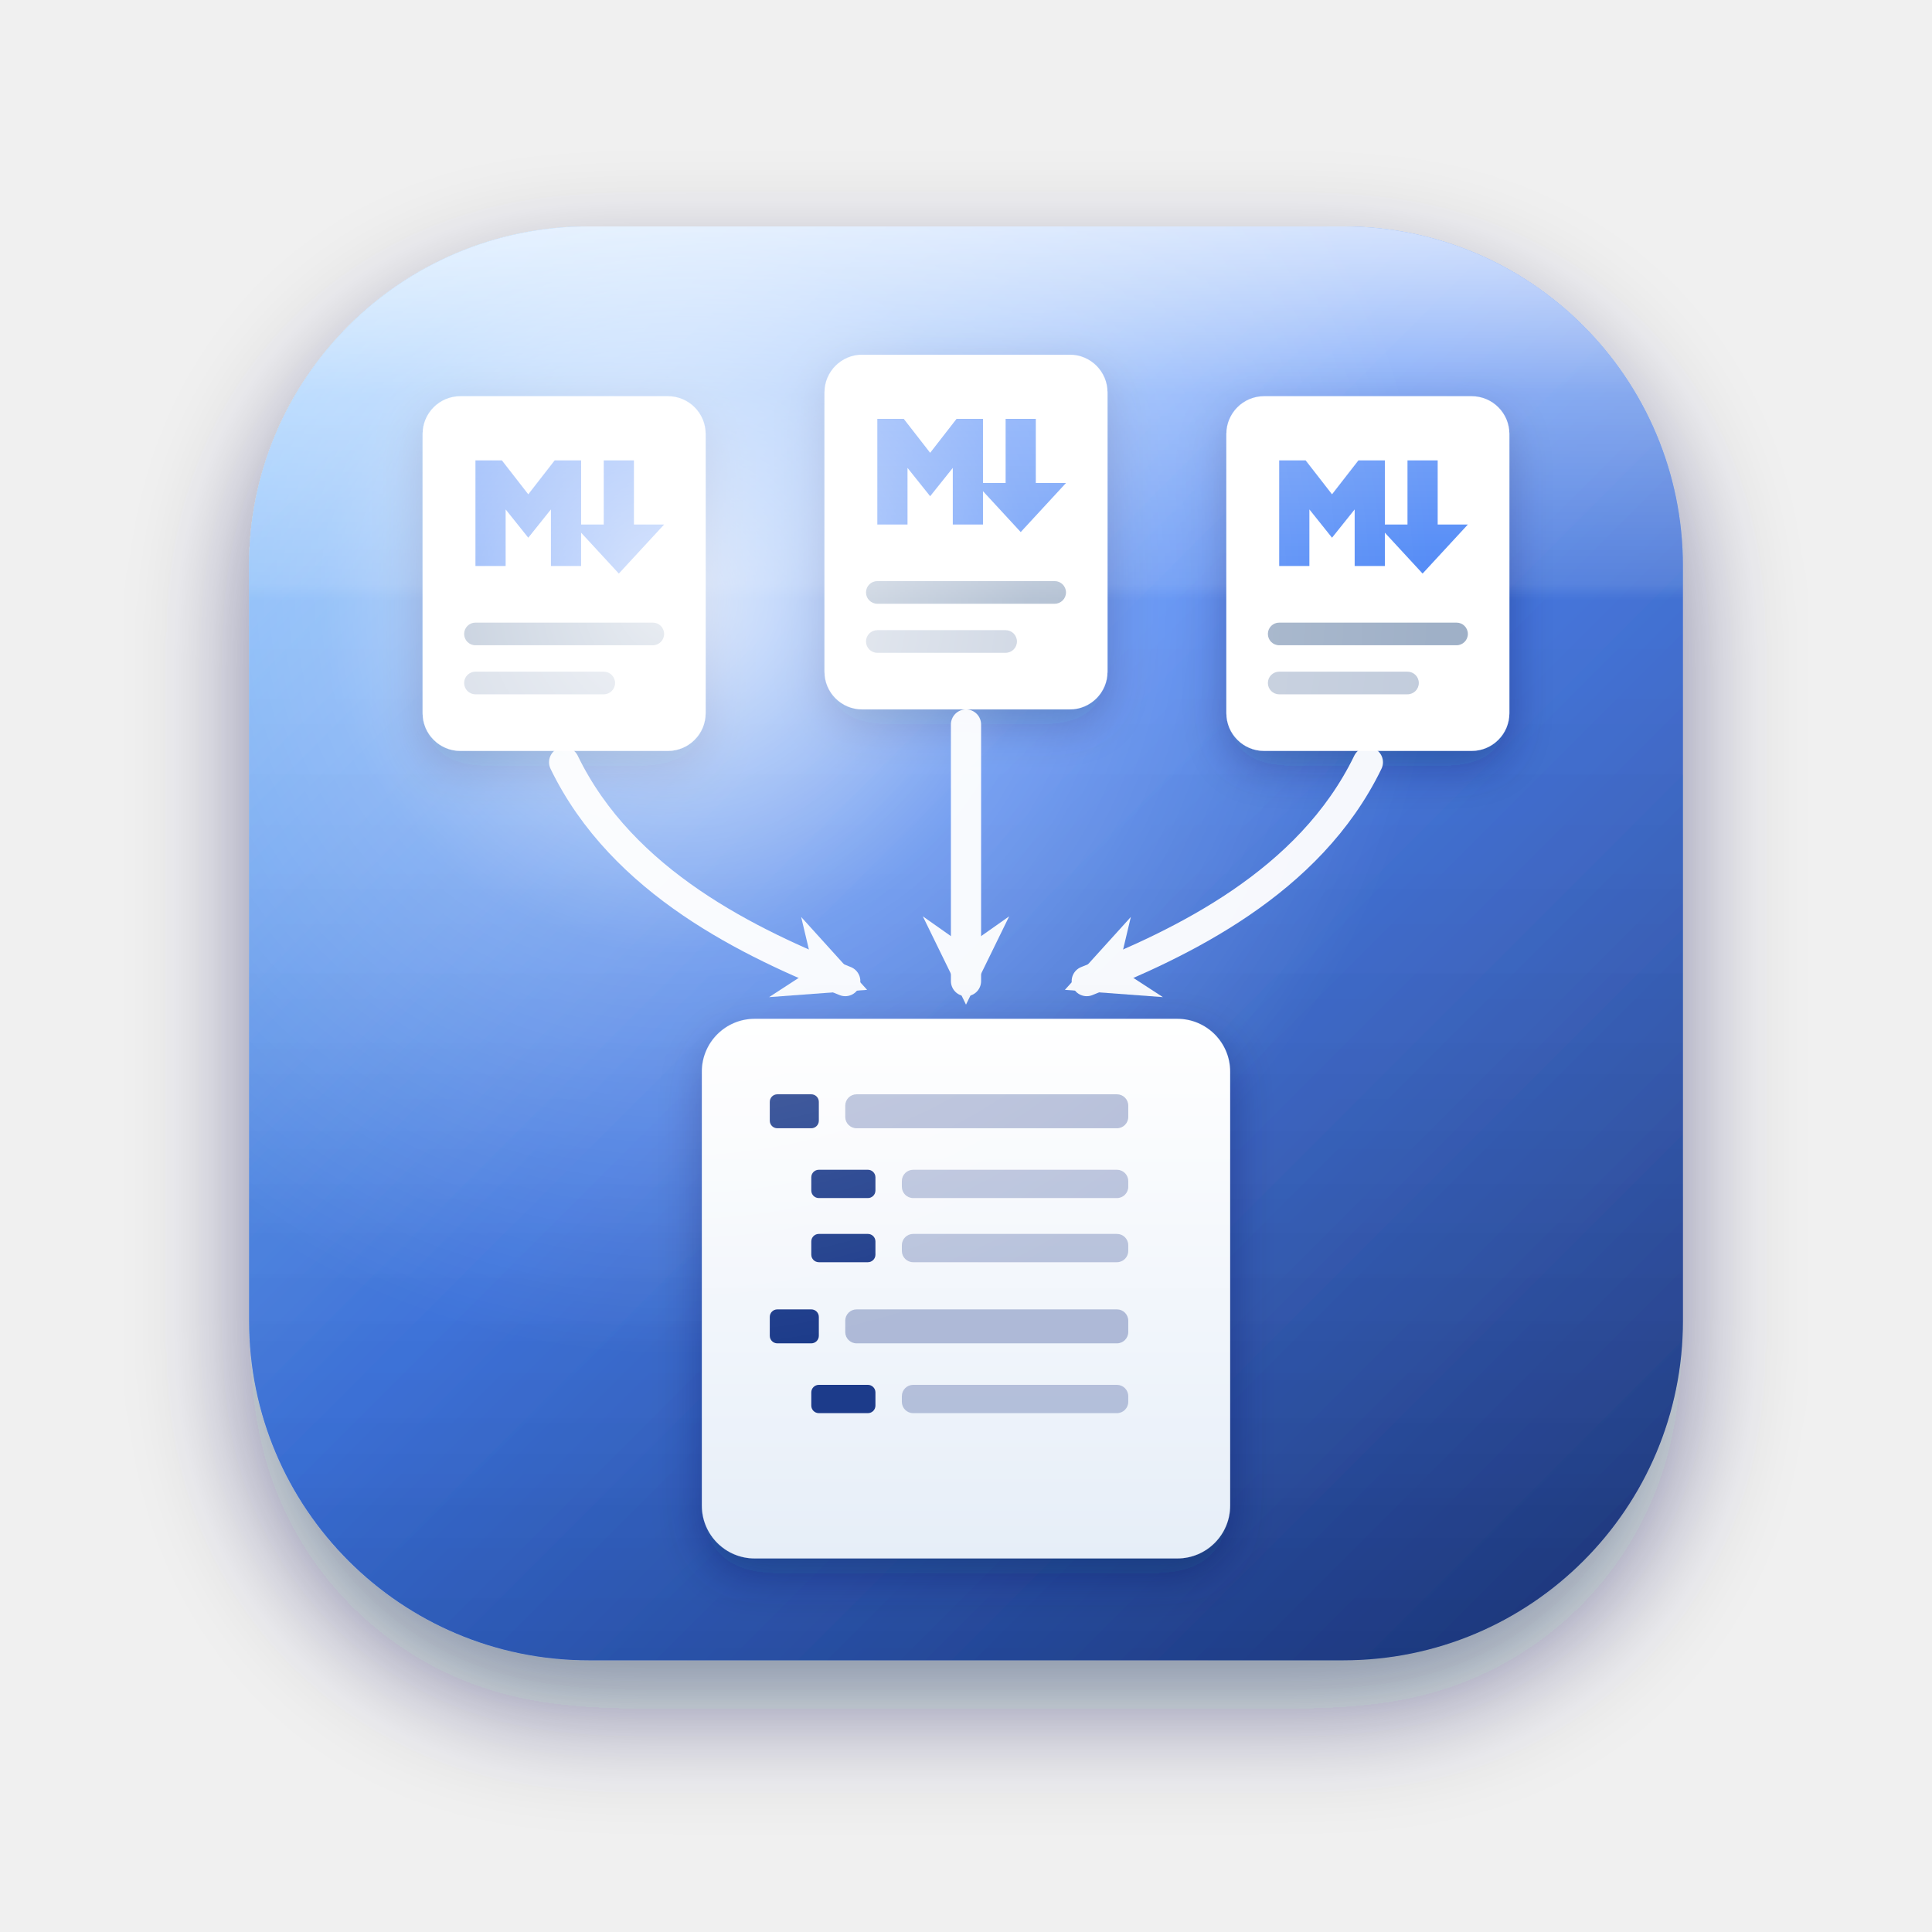
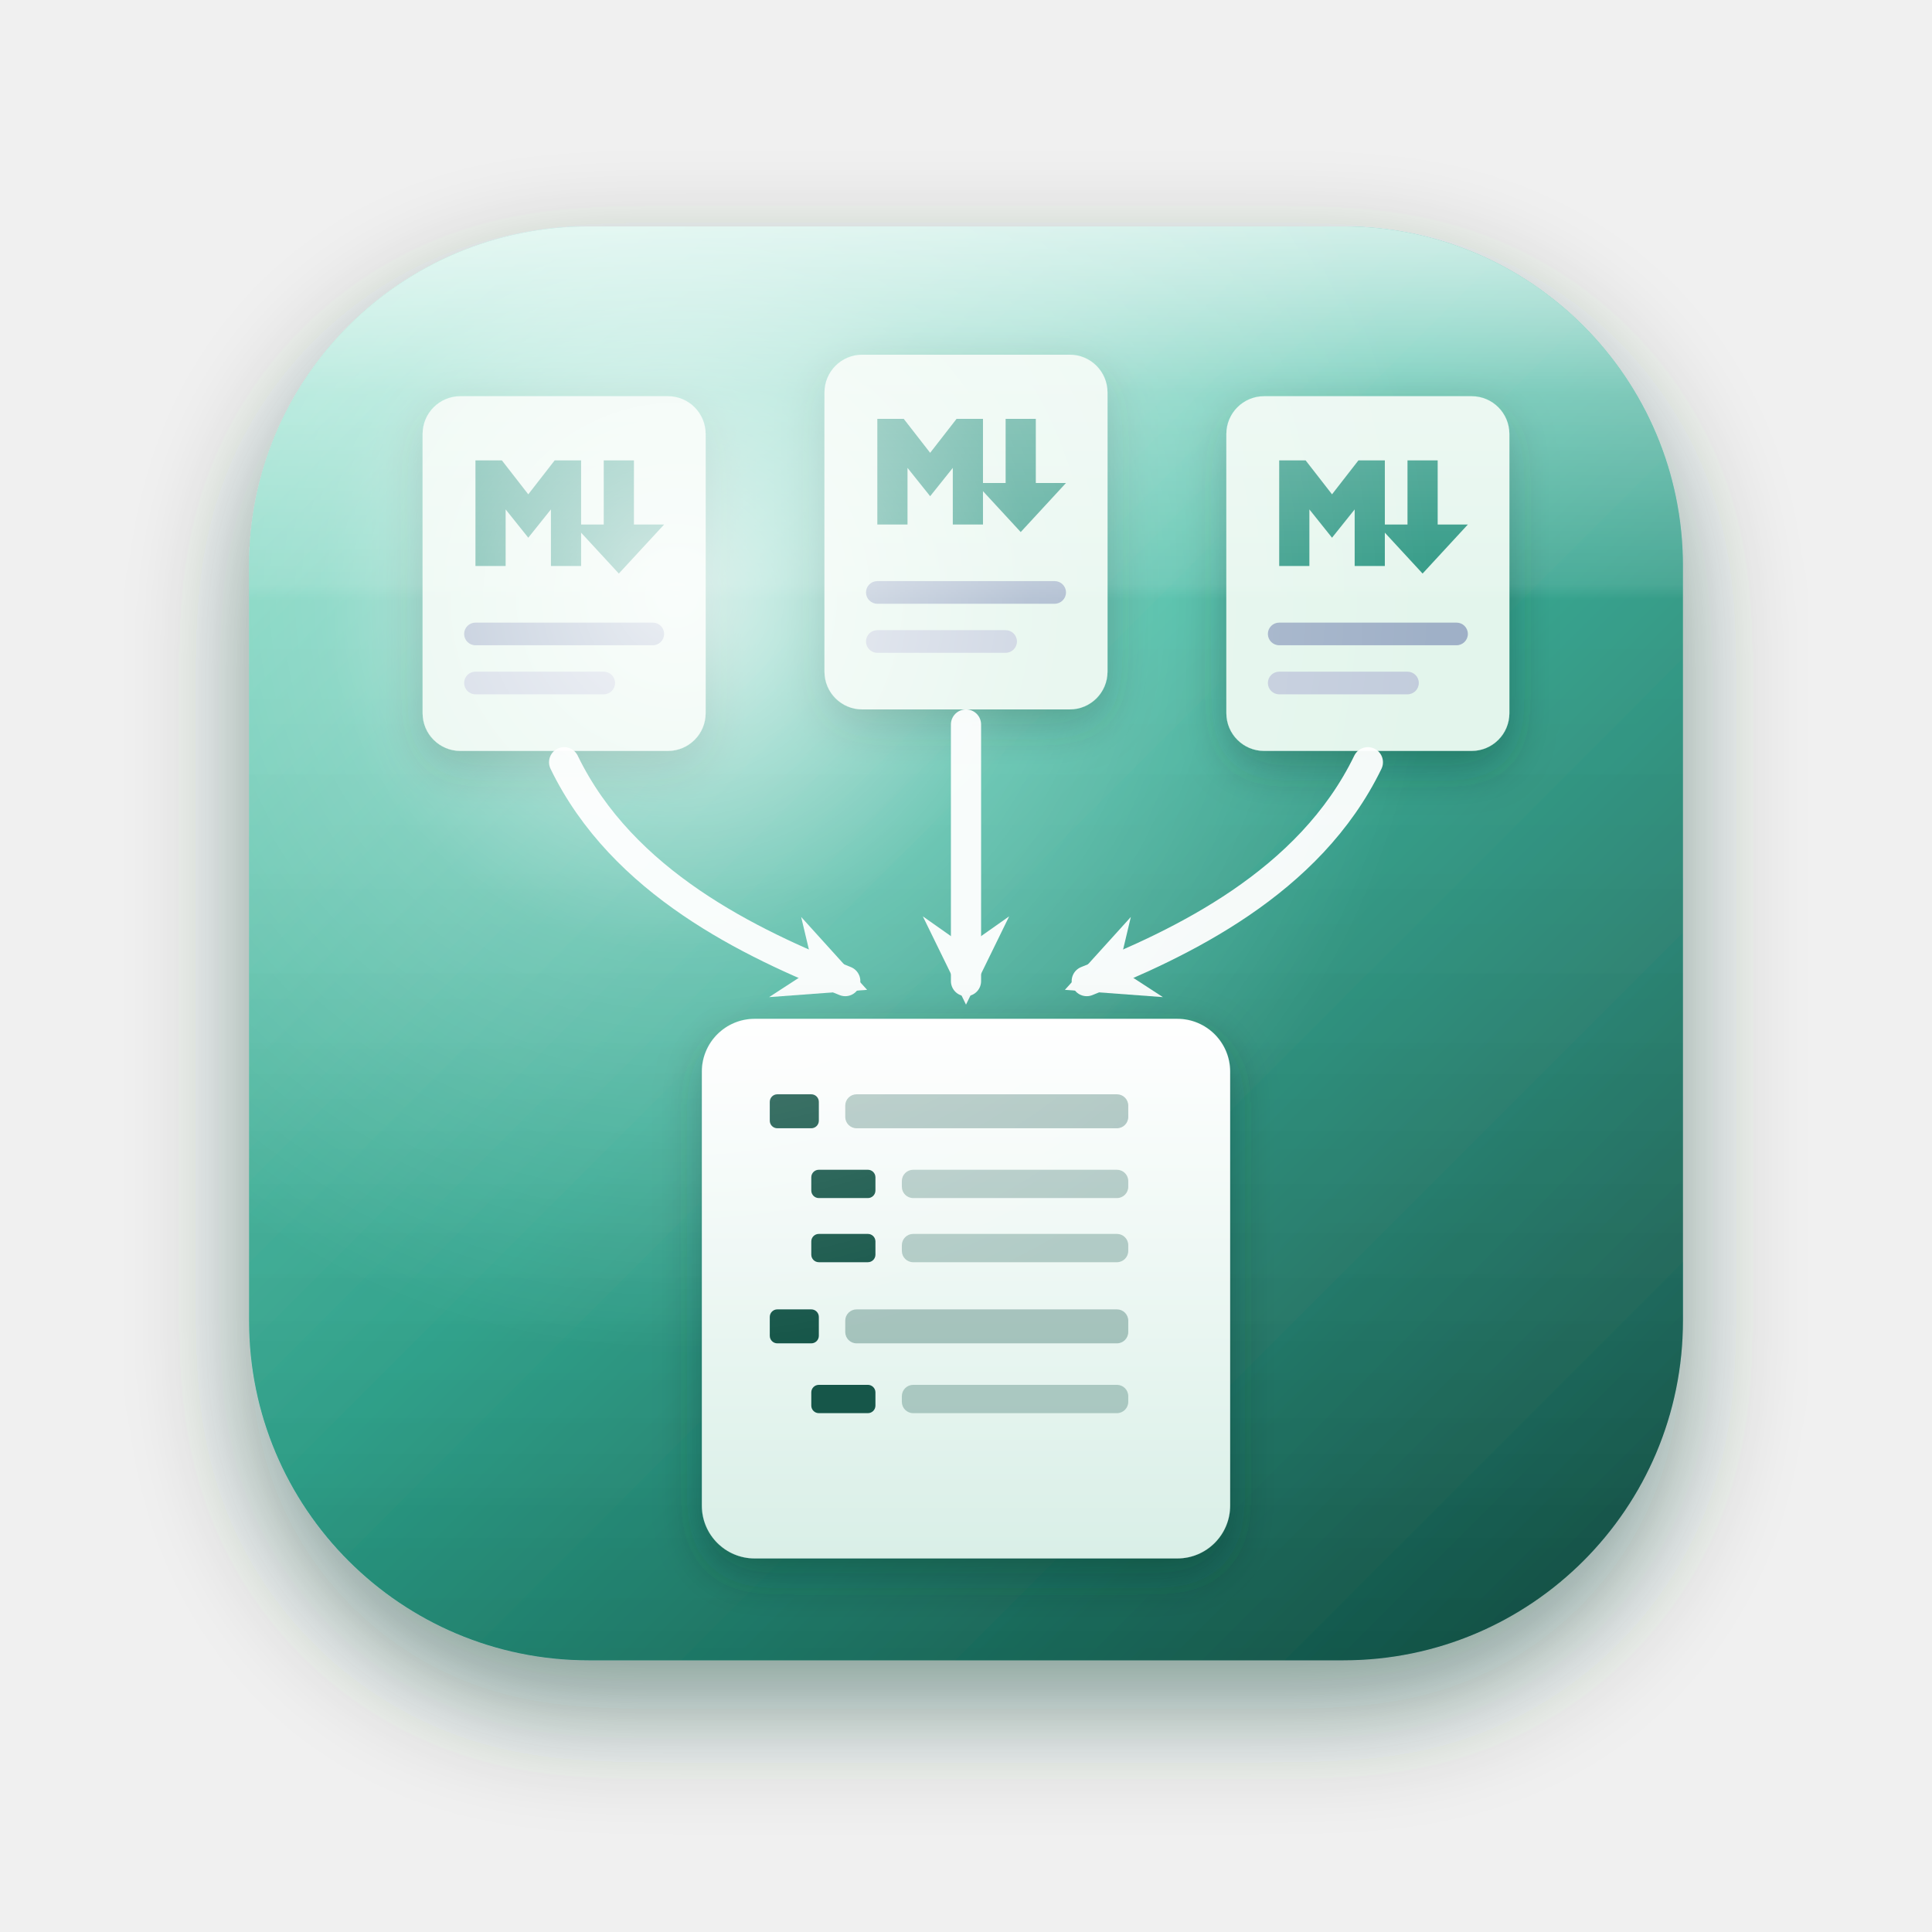
<svg xmlns="http://www.w3.org/2000/svg" width="1024" height="1024" viewBox="0 0 1024 1024">
  <defs>
    <linearGradient id="body" x1="0" y1="0" x2="1" y2="1">
-       <stop offset="0" stop-color="#86c6ff" />
-       <stop offset="0.45" stop-color="#3d7bf5" />
-       <stop offset="1" stop-color="#1e3a8a" />
+       <stop offset="0" stop-color="#7fdcc4" />
+       <stop offset="0.45" stop-color="#2fb59a" />
+       <stop offset="1" stop-color="#12564a" />
    </linearGradient>
    <linearGradient id="bevel" x1="0" y1="0" x2="0" y2="1">
      <stop offset="0" stop-color="#ffffff" stop-opacity="0.9" />
      <stop offset="0.12" stop-color="#ffffff" stop-opacity="0.15" />
      <stop offset="1" stop-color="#000000" stop-opacity="0.35" />
    </linearGradient>
    <radialGradient id="spec" cx="0.30" cy="0.26" r="0.7">
      <stop offset="0" stop-color="#ffffff" stop-opacity="0.80" />
      <stop offset="0.35" stop-color="#ffffff" stop-opacity="0.25" />
      <stop offset="0.75" stop-color="#ffffff" stop-opacity="0" />
    </radialGradient>
    <linearGradient id="gloss" x1="0" y1="0" x2="0" y2="1">
      <stop offset="0" stop-color="#ffffff" stop-opacity="0.55" />
      <stop offset="0.48" stop-color="#ffffff" stop-opacity="0.10" />
      <stop offset="0.5" stop-color="#ffffff" stop-opacity="0" />
    </linearGradient>
    <linearGradient id="sheet" x1="0" y1="0" x2="0" y2="1">
      <stop offset="0" stop-color="#ffffff" />
-       <stop offset="1" stop-color="#e6eef8" />
+       <stop offset="1" stop-color="#d9efe7" />
    </linearGradient>
    <filter id="dropshadow" x="-20%" y="-20%" width="140%" height="140%">
-       <feDropShadow dx="0" dy="26" stdDeviation="30" flood-color="#0a1f4d" flood-opacity="0.45" />
+       <feDropShadow dx="0" dy="26" stdDeviation="30" flood-color="#063a30" flood-opacity="0.45" />
    </filter>
    <filter id="cardshadow" x="-50%" y="-50%" width="200%" height="200%">
-       <feDropShadow dx="0" dy="8" stdDeviation="12" flood-color="#0a1f4d" flood-opacity="0.35" />
+       <feDropShadow dx="0" dy="8" stdDeviation="12" flood-color="#063a30" flood-opacity="0.35" />
    </filter>
    <marker id="ah" markerUnits="userSpaceOnUse" markerWidth="52" markerHeight="52" viewBox="0 0 10 10" refX="6.6" refY="5" orient="auto">
      <path d="M0 0.6 L9 5 L0 9.4 L3.1 5 Z" fill="#ffffff" />
    </marker>
  </defs>
  <g filter="url(#dropshadow)">
    <rect x="132" y="120" width="760" height="760" rx="180" ry="180" fill="url(#body)" />
  </g>
  <rect x="132" y="120" width="760" height="760" rx="180" ry="180" fill="url(#bevel)" opacity="0.55" />
  <g filter="url(#cardshadow)">
    <g transform="translate(224 210)">
-       <rect width="150" height="188" rx="20" fill="#ffffff" />
+       <rect width="150" height="188" rx="20" fill="#e3f5ec" />
      <rect x="22" y="120" width="106" height="12" rx="6" fill="#9fb0c7" />
      <rect x="22" y="146" width="80" height="12" rx="6" fill="#c2ccdc" />
-       <g fill="#3d7bf5">
+       <g fill="#1f8f79">
        <path d="M28 34 h14 l14 18 l14 -18 h14 v56 h-16 v-30 l-12 15 l-12 -15 v30 h-16 z" />
        <path d="M96 34 h16 v34 h16 l-24 26 l-24 -26 h16 z" />
      </g>
    </g>
    <g transform="translate(437 188)">
-       <rect width="150" height="188" rx="20" fill="#ffffff" />
+       <rect width="150" height="188" rx="20" fill="#e3f5ec" />
      <rect x="22" y="120" width="106" height="12" rx="6" fill="#9fb0c7" />
      <rect x="22" y="146" width="80" height="12" rx="6" fill="#c2ccdc" />
-       <g fill="#3d7bf5">
+       <g fill="#1f8f79">
        <path d="M28 34 h14 l14 18 l14 -18 h14 v56 h-16 v-30 l-12 15 l-12 -15 v30 h-16 z" />
        <path d="M96 34 h16 v34 h16 l-24 26 l-24 -26 h16 z" />
      </g>
    </g>
    <g transform="translate(650 210)">
-       <rect width="150" height="188" rx="20" fill="#ffffff" />
+       <rect width="150" height="188" rx="20" fill="#e3f5ec" />
      <rect x="22" y="120" width="106" height="12" rx="6" fill="#9fb0c7" />
      <rect x="22" y="146" width="80" height="12" rx="6" fill="#c2ccdc" />
-       <g fill="#3d7bf5">
+       <g fill="#1f8f79">
        <path d="M28 34 h14 l14 18 l14 -18 h14 v56 h-16 v-30 l-12 15 l-12 -15 v30 h-16 z" />
        <path d="M96 34 h16 v34 h16 l-24 26 l-24 -26 h16 z" />
      </g>
    </g>
  </g>
  <g stroke="#ffffff" stroke-width="16" stroke-linecap="round" fill="none" opacity="0.95">
    <path d="M299 404 C 330 468, 398 500, 448 520" marker-end="url(#ah)" />
    <path d="M512 384 L 512 520" marker-end="url(#ah)" />
    <path d="M725 404 C 694 468, 626 500, 576 520" marker-end="url(#ah)" />
  </g>
  <g filter="url(#cardshadow)">
    <rect x="372" y="540" width="280" height="286" rx="28" fill="url(#sheet)" />
-     <g fill="#1e3a8a">
+     <g fill="#12564a">
      <rect x="408" y="580" width="26" height="18" rx="4" />
      <rect x="448" y="580" width="150" height="18" rx="6" opacity="0.32" />
      <rect x="430" y="620" width="34" height="15" rx="4" />
      <rect x="478" y="620" width="120" height="15" rx="6" opacity="0.28" />
      <rect x="430" y="654" width="34" height="15" rx="4" />
      <rect x="478" y="654" width="120" height="15" rx="6" opacity="0.28" />
      <rect x="408" y="694" width="26" height="18" rx="4" />
      <rect x="448" y="694" width="150" height="18" rx="6" opacity="0.32" />
      <rect x="430" y="734" width="34" height="15" rx="4" />
      <rect x="478" y="734" width="120" height="15" rx="6" opacity="0.28" />
    </g>
  </g>
  <path d="M 132 300 A 180 180 0 0 1 312 120 L 712 120 A 180 180 0 0 1 892 300 L 892 470 Q 512 560 132 470 Z" fill="url(#gloss)" />
  <rect x="132" y="120" width="760" height="760" rx="180" ry="180" fill="url(#spec)" />
</svg>
